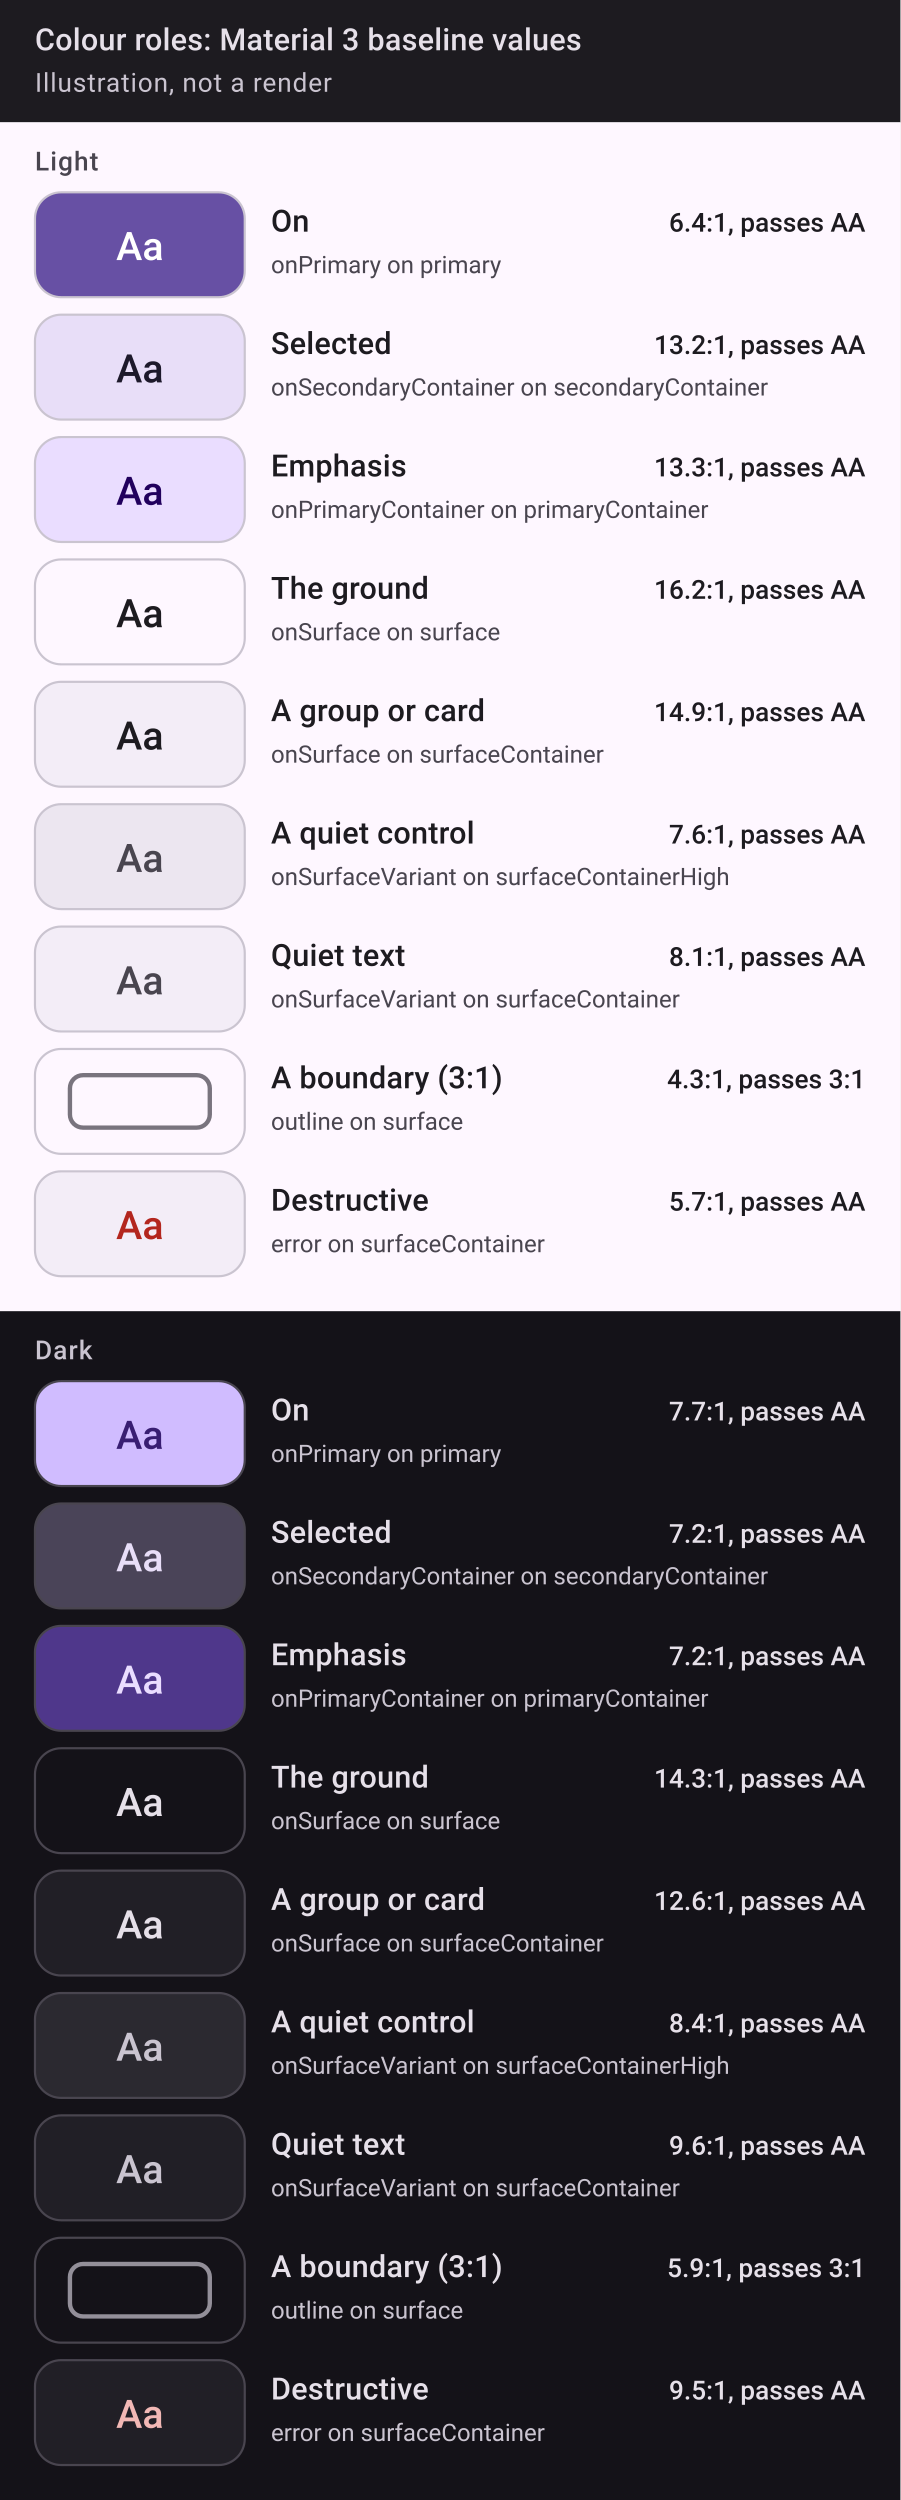
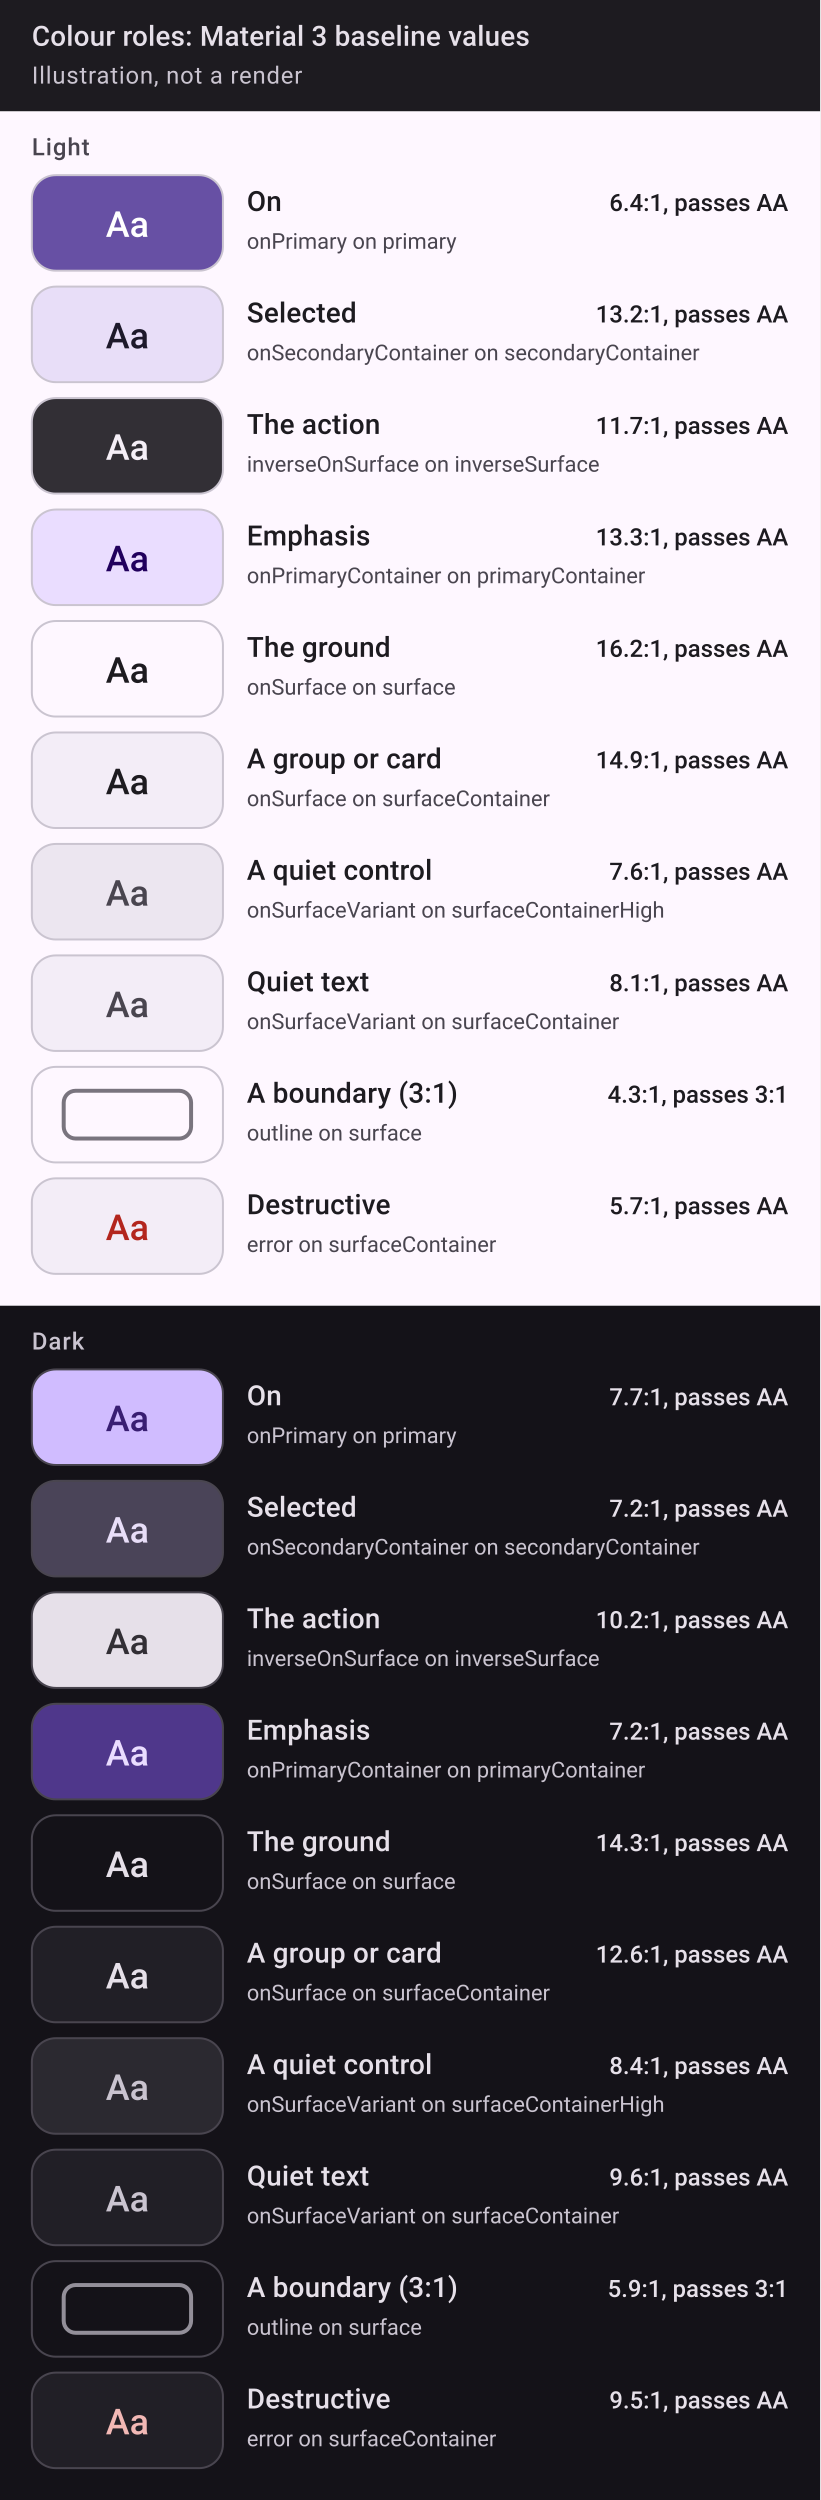
- <svg xmlns="http://www.w3.org/2000/svg" width="412" height="1144" viewBox="0 0 412 1144" font-family="Roboto, 'Google Sans Text', system-ui, -apple-system, 'Segoe UI', sans-serif" role="img" aria-label="Colour roles: Material 3 baseline values: illustration, not a render">
+ <svg xmlns="http://www.w3.org/2000/svg" width="412" height="1256" viewBox="0 0 412 1256" font-family="Roboto, 'Google Sans Text', system-ui, -apple-system, 'Segoe UI', sans-serif" role="img" aria-label="Colour roles: Material 3 baseline values: illustration, not a render">
  <rect x="0" y="0" width="412" height="56" fill="#1D1B20" />
  <text x="16" y="23" font-size="14" font-weight="500" fill="#E6E0E9" letter-spacing="0.1">Colour roles: Material 3 baseline values</text>
  <text x="16" y="42" font-size="12" font-weight="400" fill="#CAC4D0" letter-spacing="0.4">Illustration, not a render</text>
-   <rect x="0" y="56" width="412" height="544" fill="#FEF7FF" />
+   <rect x="0" y="56" width="412" height="600" fill="#FEF7FF" />
  <text x="16" y="78" font-size="12" font-weight="500" fill="#49454F" letter-spacing="0.5">Light</text>
  <rect x="16" y="88" width="96" height="48" rx="12" fill="#6750A4" stroke="#CAC4D0" />
  <text x="64" y="119" font-size="18" font-weight="500" fill="#FFFFFF" text-anchor="middle">Aa</text>
  <text x="124" y="106" font-size="14" font-weight="500" fill="#1D1B20" letter-spacing="0.1">On</text>
  <text x="396" y="106" font-size="12" font-weight="500" fill="#1D1B20" text-anchor="end">6.4:1, passes AA</text>
  <text x="124" y="125" font-size="11" font-weight="400" fill="#49454F">onPrimary on primary</text>
  <rect x="16" y="144" width="96" height="48" rx="12" fill="#E8DEF8" stroke="#CAC4D0" />
  <text x="64" y="175" font-size="18" font-weight="500" fill="#1D192B" text-anchor="middle">Aa</text>
  <text x="124" y="162" font-size="14" font-weight="500" fill="#1D1B20" letter-spacing="0.1">Selected</text>
  <text x="396" y="162" font-size="12" font-weight="500" fill="#1D1B20" text-anchor="end">13.2:1, passes AA</text>
  <text x="124" y="181" font-size="11" font-weight="400" fill="#49454F">onSecondaryContainer on secondaryContainer</text>
-   <rect x="16" y="200" width="96" height="48" rx="12" fill="#EADDFF" stroke="#CAC4D0" />
-   <text x="64" y="231" font-size="18" font-weight="500" fill="#21005D" text-anchor="middle">Aa</text>
-   <text x="124" y="218" font-size="14" font-weight="500" fill="#1D1B20" letter-spacing="0.1">Emphasis</text>
-   <text x="396" y="218" font-size="12" font-weight="500" fill="#1D1B20" text-anchor="end">13.3:1, passes AA</text>
-   <text x="124" y="237" font-size="11" font-weight="400" fill="#49454F">onPrimaryContainer on primaryContainer</text>
-   <rect x="16" y="256" width="96" height="48" rx="12" fill="#FEF7FF" stroke="#CAC4D0" />
-   <text x="64" y="287" font-size="18" font-weight="500" fill="#1D1B20" text-anchor="middle">Aa</text>
-   <text x="124" y="274" font-size="14" font-weight="500" fill="#1D1B20" letter-spacing="0.1">The ground</text>
-   <text x="396" y="274" font-size="12" font-weight="500" fill="#1D1B20" text-anchor="end">16.2:1, passes AA</text>
-   <text x="124" y="293" font-size="11" font-weight="400" fill="#49454F">onSurface on surface</text>
-   <rect x="16" y="312" width="96" height="48" rx="12" fill="#F3EDF7" stroke="#CAC4D0" />
+   <rect x="16" y="200" width="96" height="48" rx="12" fill="#322F35" stroke="#CAC4D0" />
+   <text x="64" y="231" font-size="18" font-weight="500" fill="#F5EFF7" text-anchor="middle">Aa</text>
+   <text x="124" y="218" font-size="14" font-weight="500" fill="#1D1B20" letter-spacing="0.1">The action</text>
+   <text x="396" y="218" font-size="12" font-weight="500" fill="#1D1B20" text-anchor="end">11.7:1, passes AA</text>
+   <text x="124" y="237" font-size="11" font-weight="400" fill="#49454F">inverseOnSurface on inverseSurface</text>
+   <rect x="16" y="256" width="96" height="48" rx="12" fill="#EADDFF" stroke="#CAC4D0" />
+   <text x="64" y="287" font-size="18" font-weight="500" fill="#21005D" text-anchor="middle">Aa</text>
+   <text x="124" y="274" font-size="14" font-weight="500" fill="#1D1B20" letter-spacing="0.1">Emphasis</text>
+   <text x="396" y="274" font-size="12" font-weight="500" fill="#1D1B20" text-anchor="end">13.3:1, passes AA</text>
+   <text x="124" y="293" font-size="11" font-weight="400" fill="#49454F">onPrimaryContainer on primaryContainer</text>
+   <rect x="16" y="312" width="96" height="48" rx="12" fill="#FEF7FF" stroke="#CAC4D0" />
  <text x="64" y="343" font-size="18" font-weight="500" fill="#1D1B20" text-anchor="middle">Aa</text>
-   <text x="124" y="330" font-size="14" font-weight="500" fill="#1D1B20" letter-spacing="0.1">A group or card</text>
-   <text x="396" y="330" font-size="12" font-weight="500" fill="#1D1B20" text-anchor="end">14.9:1, passes AA</text>
-   <text x="124" y="349" font-size="11" font-weight="400" fill="#49454F">onSurface on surfaceContainer</text>
-   <rect x="16" y="368" width="96" height="48" rx="12" fill="#ECE6F0" stroke="#CAC4D0" />
-   <text x="64" y="399" font-size="18" font-weight="500" fill="#49454F" text-anchor="middle">Aa</text>
-   <text x="124" y="386" font-size="14" font-weight="500" fill="#1D1B20" letter-spacing="0.1">A quiet control</text>
-   <text x="396" y="386" font-size="12" font-weight="500" fill="#1D1B20" text-anchor="end">7.6:1, passes AA</text>
-   <text x="124" y="405" font-size="11" font-weight="400" fill="#49454F">onSurfaceVariant on surfaceContainerHigh</text>
-   <rect x="16" y="424" width="96" height="48" rx="12" fill="#F3EDF7" stroke="#CAC4D0" />
+   <text x="124" y="330" font-size="14" font-weight="500" fill="#1D1B20" letter-spacing="0.1">The ground</text>
+   <text x="396" y="330" font-size="12" font-weight="500" fill="#1D1B20" text-anchor="end">16.2:1, passes AA</text>
+   <text x="124" y="349" font-size="11" font-weight="400" fill="#49454F">onSurface on surface</text>
+   <rect x="16" y="368" width="96" height="48" rx="12" fill="#F3EDF7" stroke="#CAC4D0" />
+   <text x="64" y="399" font-size="18" font-weight="500" fill="#1D1B20" text-anchor="middle">Aa</text>
+   <text x="124" y="386" font-size="14" font-weight="500" fill="#1D1B20" letter-spacing="0.1">A group or card</text>
+   <text x="396" y="386" font-size="12" font-weight="500" fill="#1D1B20" text-anchor="end">14.9:1, passes AA</text>
+   <text x="124" y="405" font-size="11" font-weight="400" fill="#49454F">onSurface on surfaceContainer</text>
+   <rect x="16" y="424" width="96" height="48" rx="12" fill="#ECE6F0" stroke="#CAC4D0" />
  <text x="64" y="455" font-size="18" font-weight="500" fill="#49454F" text-anchor="middle">Aa</text>
-   <text x="124" y="442" font-size="14" font-weight="500" fill="#1D1B20" letter-spacing="0.1">Quiet text</text>
-   <text x="396" y="442" font-size="12" font-weight="500" fill="#1D1B20" text-anchor="end">8.1:1, passes AA</text>
-   <text x="124" y="461" font-size="11" font-weight="400" fill="#49454F">onSurfaceVariant on surfaceContainer</text>
-   <rect x="16" y="480" width="96" height="48" rx="12" fill="#FEF7FF" stroke="#CAC4D0" />
-   <rect x="32" y="492" width="64" height="24" rx="6" fill="none" stroke="#79747E" stroke-width="2" />
-   <text x="124" y="498" font-size="14" font-weight="500" fill="#1D1B20" letter-spacing="0.1">A boundary (3:1)</text>
-   <text x="396" y="498" font-size="12" font-weight="500" fill="#1D1B20" text-anchor="end">4.3:1, passes 3:1</text>
-   <text x="124" y="517" font-size="11" font-weight="400" fill="#49454F">outline on surface</text>
-   <rect x="16" y="536" width="96" height="48" rx="12" fill="#F3EDF7" stroke="#CAC4D0" />
-   <text x="64" y="567" font-size="18" font-weight="500" fill="#B3261E" text-anchor="middle">Aa</text>
-   <text x="124" y="554" font-size="14" font-weight="500" fill="#1D1B20" letter-spacing="0.1">Destructive</text>
-   <text x="396" y="554" font-size="12" font-weight="500" fill="#1D1B20" text-anchor="end">5.7:1, passes AA</text>
-   <text x="124" y="573" font-size="11" font-weight="400" fill="#49454F">error on surfaceContainer</text>
-   <rect x="0" y="600" width="412" height="544" fill="#141218" />
-   <text x="16" y="622" font-size="12" font-weight="500" fill="#CAC4D0" letter-spacing="0.5">Dark</text>
-   <rect x="16" y="632" width="96" height="48" rx="12" fill="#D0BCFF" stroke="#49454F" />
-   <text x="64" y="663" font-size="18" font-weight="500" fill="#381E72" text-anchor="middle">Aa</text>
-   <text x="124" y="650" font-size="14" font-weight="500" fill="#E6E0E9" letter-spacing="0.1">On</text>
-   <text x="396" y="650" font-size="12" font-weight="500" fill="#E6E0E9" text-anchor="end">7.7:1, passes AA</text>
-   <text x="124" y="669" font-size="11" font-weight="400" fill="#CAC4D0">onPrimary on primary</text>
-   <rect x="16" y="688" width="96" height="48" rx="12" fill="#4A4458" stroke="#49454F" />
-   <text x="64" y="719" font-size="18" font-weight="500" fill="#E8DEF8" text-anchor="middle">Aa</text>
-   <text x="124" y="706" font-size="14" font-weight="500" fill="#E6E0E9" letter-spacing="0.1">Selected</text>
-   <text x="396" y="706" font-size="12" font-weight="500" fill="#E6E0E9" text-anchor="end">7.2:1, passes AA</text>
-   <text x="124" y="725" font-size="11" font-weight="400" fill="#CAC4D0">onSecondaryContainer on secondaryContainer</text>
-   <rect x="16" y="744" width="96" height="48" rx="12" fill="#4F378B" stroke="#49454F" />
-   <text x="64" y="775" font-size="18" font-weight="500" fill="#EADDFF" text-anchor="middle">Aa</text>
-   <text x="124" y="762" font-size="14" font-weight="500" fill="#E6E0E9" letter-spacing="0.1">Emphasis</text>
+   <text x="124" y="442" font-size="14" font-weight="500" fill="#1D1B20" letter-spacing="0.1">A quiet control</text>
+   <text x="396" y="442" font-size="12" font-weight="500" fill="#1D1B20" text-anchor="end">7.6:1, passes AA</text>
+   <text x="124" y="461" font-size="11" font-weight="400" fill="#49454F">onSurfaceVariant on surfaceContainerHigh</text>
+   <rect x="16" y="480" width="96" height="48" rx="12" fill="#F3EDF7" stroke="#CAC4D0" />
+   <text x="64" y="511" font-size="18" font-weight="500" fill="#49454F" text-anchor="middle">Aa</text>
+   <text x="124" y="498" font-size="14" font-weight="500" fill="#1D1B20" letter-spacing="0.1">Quiet text</text>
+   <text x="396" y="498" font-size="12" font-weight="500" fill="#1D1B20" text-anchor="end">8.1:1, passes AA</text>
+   <text x="124" y="517" font-size="11" font-weight="400" fill="#49454F">onSurfaceVariant on surfaceContainer</text>
+   <rect x="16" y="536" width="96" height="48" rx="12" fill="#FEF7FF" stroke="#CAC4D0" />
+   <rect x="32" y="548" width="64" height="24" rx="6" fill="none" stroke="#79747E" stroke-width="2" />
+   <text x="124" y="554" font-size="14" font-weight="500" fill="#1D1B20" letter-spacing="0.1">A boundary (3:1)</text>
+   <text x="396" y="554" font-size="12" font-weight="500" fill="#1D1B20" text-anchor="end">4.3:1, passes 3:1</text>
+   <text x="124" y="573" font-size="11" font-weight="400" fill="#49454F">outline on surface</text>
+   <rect x="16" y="592" width="96" height="48" rx="12" fill="#F3EDF7" stroke="#CAC4D0" />
+   <text x="64" y="623" font-size="18" font-weight="500" fill="#B3261E" text-anchor="middle">Aa</text>
+   <text x="124" y="610" font-size="14" font-weight="500" fill="#1D1B20" letter-spacing="0.1">Destructive</text>
+   <text x="396" y="610" font-size="12" font-weight="500" fill="#1D1B20" text-anchor="end">5.7:1, passes AA</text>
+   <text x="124" y="629" font-size="11" font-weight="400" fill="#49454F">error on surfaceContainer</text>
+   <rect x="0" y="656" width="412" height="600" fill="#141218" />
+   <text x="16" y="678" font-size="12" font-weight="500" fill="#CAC4D0" letter-spacing="0.5">Dark</text>
+   <rect x="16" y="688" width="96" height="48" rx="12" fill="#D0BCFF" stroke="#49454F" />
+   <text x="64" y="719" font-size="18" font-weight="500" fill="#381E72" text-anchor="middle">Aa</text>
+   <text x="124" y="706" font-size="14" font-weight="500" fill="#E6E0E9" letter-spacing="0.1">On</text>
+   <text x="396" y="706" font-size="12" font-weight="500" fill="#E6E0E9" text-anchor="end">7.7:1, passes AA</text>
+   <text x="124" y="725" font-size="11" font-weight="400" fill="#CAC4D0">onPrimary on primary</text>
+   <rect x="16" y="744" width="96" height="48" rx="12" fill="#4A4458" stroke="#49454F" />
+   <text x="64" y="775" font-size="18" font-weight="500" fill="#E8DEF8" text-anchor="middle">Aa</text>
+   <text x="124" y="762" font-size="14" font-weight="500" fill="#E6E0E9" letter-spacing="0.1">Selected</text>
  <text x="396" y="762" font-size="12" font-weight="500" fill="#E6E0E9" text-anchor="end">7.2:1, passes AA</text>
-   <text x="124" y="781" font-size="11" font-weight="400" fill="#CAC4D0">onPrimaryContainer on primaryContainer</text>
-   <rect x="16" y="800" width="96" height="48" rx="12" fill="#141218" stroke="#49454F" />
-   <text x="64" y="831" font-size="18" font-weight="500" fill="#E6E0E9" text-anchor="middle">Aa</text>
-   <text x="124" y="818" font-size="14" font-weight="500" fill="#E6E0E9" letter-spacing="0.1">The ground</text>
-   <text x="396" y="818" font-size="12" font-weight="500" fill="#E6E0E9" text-anchor="end">14.3:1, passes AA</text>
-   <text x="124" y="837" font-size="11" font-weight="400" fill="#CAC4D0">onSurface on surface</text>
-   <rect x="16" y="856" width="96" height="48" rx="12" fill="#211F26" stroke="#49454F" />
-   <text x="64" y="887" font-size="18" font-weight="500" fill="#E6E0E9" text-anchor="middle">Aa</text>
-   <text x="124" y="874" font-size="14" font-weight="500" fill="#E6E0E9" letter-spacing="0.1">A group or card</text>
-   <text x="396" y="874" font-size="12" font-weight="500" fill="#E6E0E9" text-anchor="end">12.6:1, passes AA</text>
-   <text x="124" y="893" font-size="11" font-weight="400" fill="#CAC4D0">onSurface on surfaceContainer</text>
-   <rect x="16" y="912" width="96" height="48" rx="12" fill="#2B2930" stroke="#49454F" />
-   <text x="64" y="943" font-size="18" font-weight="500" fill="#CAC4D0" text-anchor="middle">Aa</text>
-   <text x="124" y="930" font-size="14" font-weight="500" fill="#E6E0E9" letter-spacing="0.1">A quiet control</text>
-   <text x="396" y="930" font-size="12" font-weight="500" fill="#E6E0E9" text-anchor="end">8.4:1, passes AA</text>
-   <text x="124" y="949" font-size="11" font-weight="400" fill="#CAC4D0">onSurfaceVariant on surfaceContainerHigh</text>
+   <text x="124" y="781" font-size="11" font-weight="400" fill="#CAC4D0">onSecondaryContainer on secondaryContainer</text>
+   <rect x="16" y="800" width="96" height="48" rx="12" fill="#E6E0E9" stroke="#49454F" />
+   <text x="64" y="831" font-size="18" font-weight="500" fill="#322F35" text-anchor="middle">Aa</text>
+   <text x="124" y="818" font-size="14" font-weight="500" fill="#E6E0E9" letter-spacing="0.1">The action</text>
+   <text x="396" y="818" font-size="12" font-weight="500" fill="#E6E0E9" text-anchor="end">10.2:1, passes AA</text>
+   <text x="124" y="837" font-size="11" font-weight="400" fill="#CAC4D0">inverseOnSurface on inverseSurface</text>
+   <rect x="16" y="856" width="96" height="48" rx="12" fill="#4F378B" stroke="#49454F" />
+   <text x="64" y="887" font-size="18" font-weight="500" fill="#EADDFF" text-anchor="middle">Aa</text>
+   <text x="124" y="874" font-size="14" font-weight="500" fill="#E6E0E9" letter-spacing="0.1">Emphasis</text>
+   <text x="396" y="874" font-size="12" font-weight="500" fill="#E6E0E9" text-anchor="end">7.2:1, passes AA</text>
+   <text x="124" y="893" font-size="11" font-weight="400" fill="#CAC4D0">onPrimaryContainer on primaryContainer</text>
+   <rect x="16" y="912" width="96" height="48" rx="12" fill="#141218" stroke="#49454F" />
+   <text x="64" y="943" font-size="18" font-weight="500" fill="#E6E0E9" text-anchor="middle">Aa</text>
+   <text x="124" y="930" font-size="14" font-weight="500" fill="#E6E0E9" letter-spacing="0.1">The ground</text>
+   <text x="396" y="930" font-size="12" font-weight="500" fill="#E6E0E9" text-anchor="end">14.3:1, passes AA</text>
+   <text x="124" y="949" font-size="11" font-weight="400" fill="#CAC4D0">onSurface on surface</text>
  <rect x="16" y="968" width="96" height="48" rx="12" fill="#211F26" stroke="#49454F" />
-   <text x="64" y="999" font-size="18" font-weight="500" fill="#CAC4D0" text-anchor="middle">Aa</text>
-   <text x="124" y="986" font-size="14" font-weight="500" fill="#E6E0E9" letter-spacing="0.1">Quiet text</text>
-   <text x="396" y="986" font-size="12" font-weight="500" fill="#E6E0E9" text-anchor="end">9.6:1, passes AA</text>
-   <text x="124" y="1005" font-size="11" font-weight="400" fill="#CAC4D0">onSurfaceVariant on surfaceContainer</text>
-   <rect x="16" y="1024" width="96" height="48" rx="12" fill="#141218" stroke="#49454F" />
-   <rect x="32" y="1036" width="64" height="24" rx="6" fill="none" stroke="#938F99" stroke-width="2" />
-   <text x="124" y="1042" font-size="14" font-weight="500" fill="#E6E0E9" letter-spacing="0.1">A boundary (3:1)</text>
-   <text x="396" y="1042" font-size="12" font-weight="500" fill="#E6E0E9" text-anchor="end">5.9:1, passes 3:1</text>
-   <text x="124" y="1061" font-size="11" font-weight="400" fill="#CAC4D0">outline on surface</text>
+   <text x="64" y="999" font-size="18" font-weight="500" fill="#E6E0E9" text-anchor="middle">Aa</text>
+   <text x="124" y="986" font-size="14" font-weight="500" fill="#E6E0E9" letter-spacing="0.1">A group or card</text>
+   <text x="396" y="986" font-size="12" font-weight="500" fill="#E6E0E9" text-anchor="end">12.6:1, passes AA</text>
+   <text x="124" y="1005" font-size="11" font-weight="400" fill="#CAC4D0">onSurface on surfaceContainer</text>
+   <rect x="16" y="1024" width="96" height="48" rx="12" fill="#2B2930" stroke="#49454F" />
+   <text x="64" y="1055" font-size="18" font-weight="500" fill="#CAC4D0" text-anchor="middle">Aa</text>
+   <text x="124" y="1042" font-size="14" font-weight="500" fill="#E6E0E9" letter-spacing="0.1">A quiet control</text>
+   <text x="396" y="1042" font-size="12" font-weight="500" fill="#E6E0E9" text-anchor="end">8.4:1, passes AA</text>
+   <text x="124" y="1061" font-size="11" font-weight="400" fill="#CAC4D0">onSurfaceVariant on surfaceContainerHigh</text>
  <rect x="16" y="1080" width="96" height="48" rx="12" fill="#211F26" stroke="#49454F" />
-   <text x="64" y="1111" font-size="18" font-weight="500" fill="#F2B8B5" text-anchor="middle">Aa</text>
-   <text x="124" y="1098" font-size="14" font-weight="500" fill="#E6E0E9" letter-spacing="0.1">Destructive</text>
-   <text x="396" y="1098" font-size="12" font-weight="500" fill="#E6E0E9" text-anchor="end">9.5:1, passes AA</text>
-   <text x="124" y="1117" font-size="11" font-weight="400" fill="#CAC4D0">error on surfaceContainer</text>
+   <text x="64" y="1111" font-size="18" font-weight="500" fill="#CAC4D0" text-anchor="middle">Aa</text>
+   <text x="124" y="1098" font-size="14" font-weight="500" fill="#E6E0E9" letter-spacing="0.1">Quiet text</text>
+   <text x="396" y="1098" font-size="12" font-weight="500" fill="#E6E0E9" text-anchor="end">9.6:1, passes AA</text>
+   <text x="124" y="1117" font-size="11" font-weight="400" fill="#CAC4D0">onSurfaceVariant on surfaceContainer</text>
+   <rect x="16" y="1136" width="96" height="48" rx="12" fill="#141218" stroke="#49454F" />
+   <rect x="32" y="1148" width="64" height="24" rx="6" fill="none" stroke="#938F99" stroke-width="2" />
+   <text x="124" y="1154" font-size="14" font-weight="500" fill="#E6E0E9" letter-spacing="0.1">A boundary (3:1)</text>
+   <text x="396" y="1154" font-size="12" font-weight="500" fill="#E6E0E9" text-anchor="end">5.9:1, passes 3:1</text>
+   <text x="124" y="1173" font-size="11" font-weight="400" fill="#CAC4D0">outline on surface</text>
+   <rect x="16" y="1192" width="96" height="48" rx="12" fill="#211F26" stroke="#49454F" />
+   <text x="64" y="1223" font-size="18" font-weight="500" fill="#F2B8B5" text-anchor="middle">Aa</text>
+   <text x="124" y="1210" font-size="14" font-weight="500" fill="#E6E0E9" letter-spacing="0.1">Destructive</text>
+   <text x="396" y="1210" font-size="12" font-weight="500" fill="#E6E0E9" text-anchor="end">9.5:1, passes AA</text>
+   <text x="124" y="1229" font-size="11" font-weight="400" fill="#CAC4D0">error on surfaceContainer</text>
</svg>
